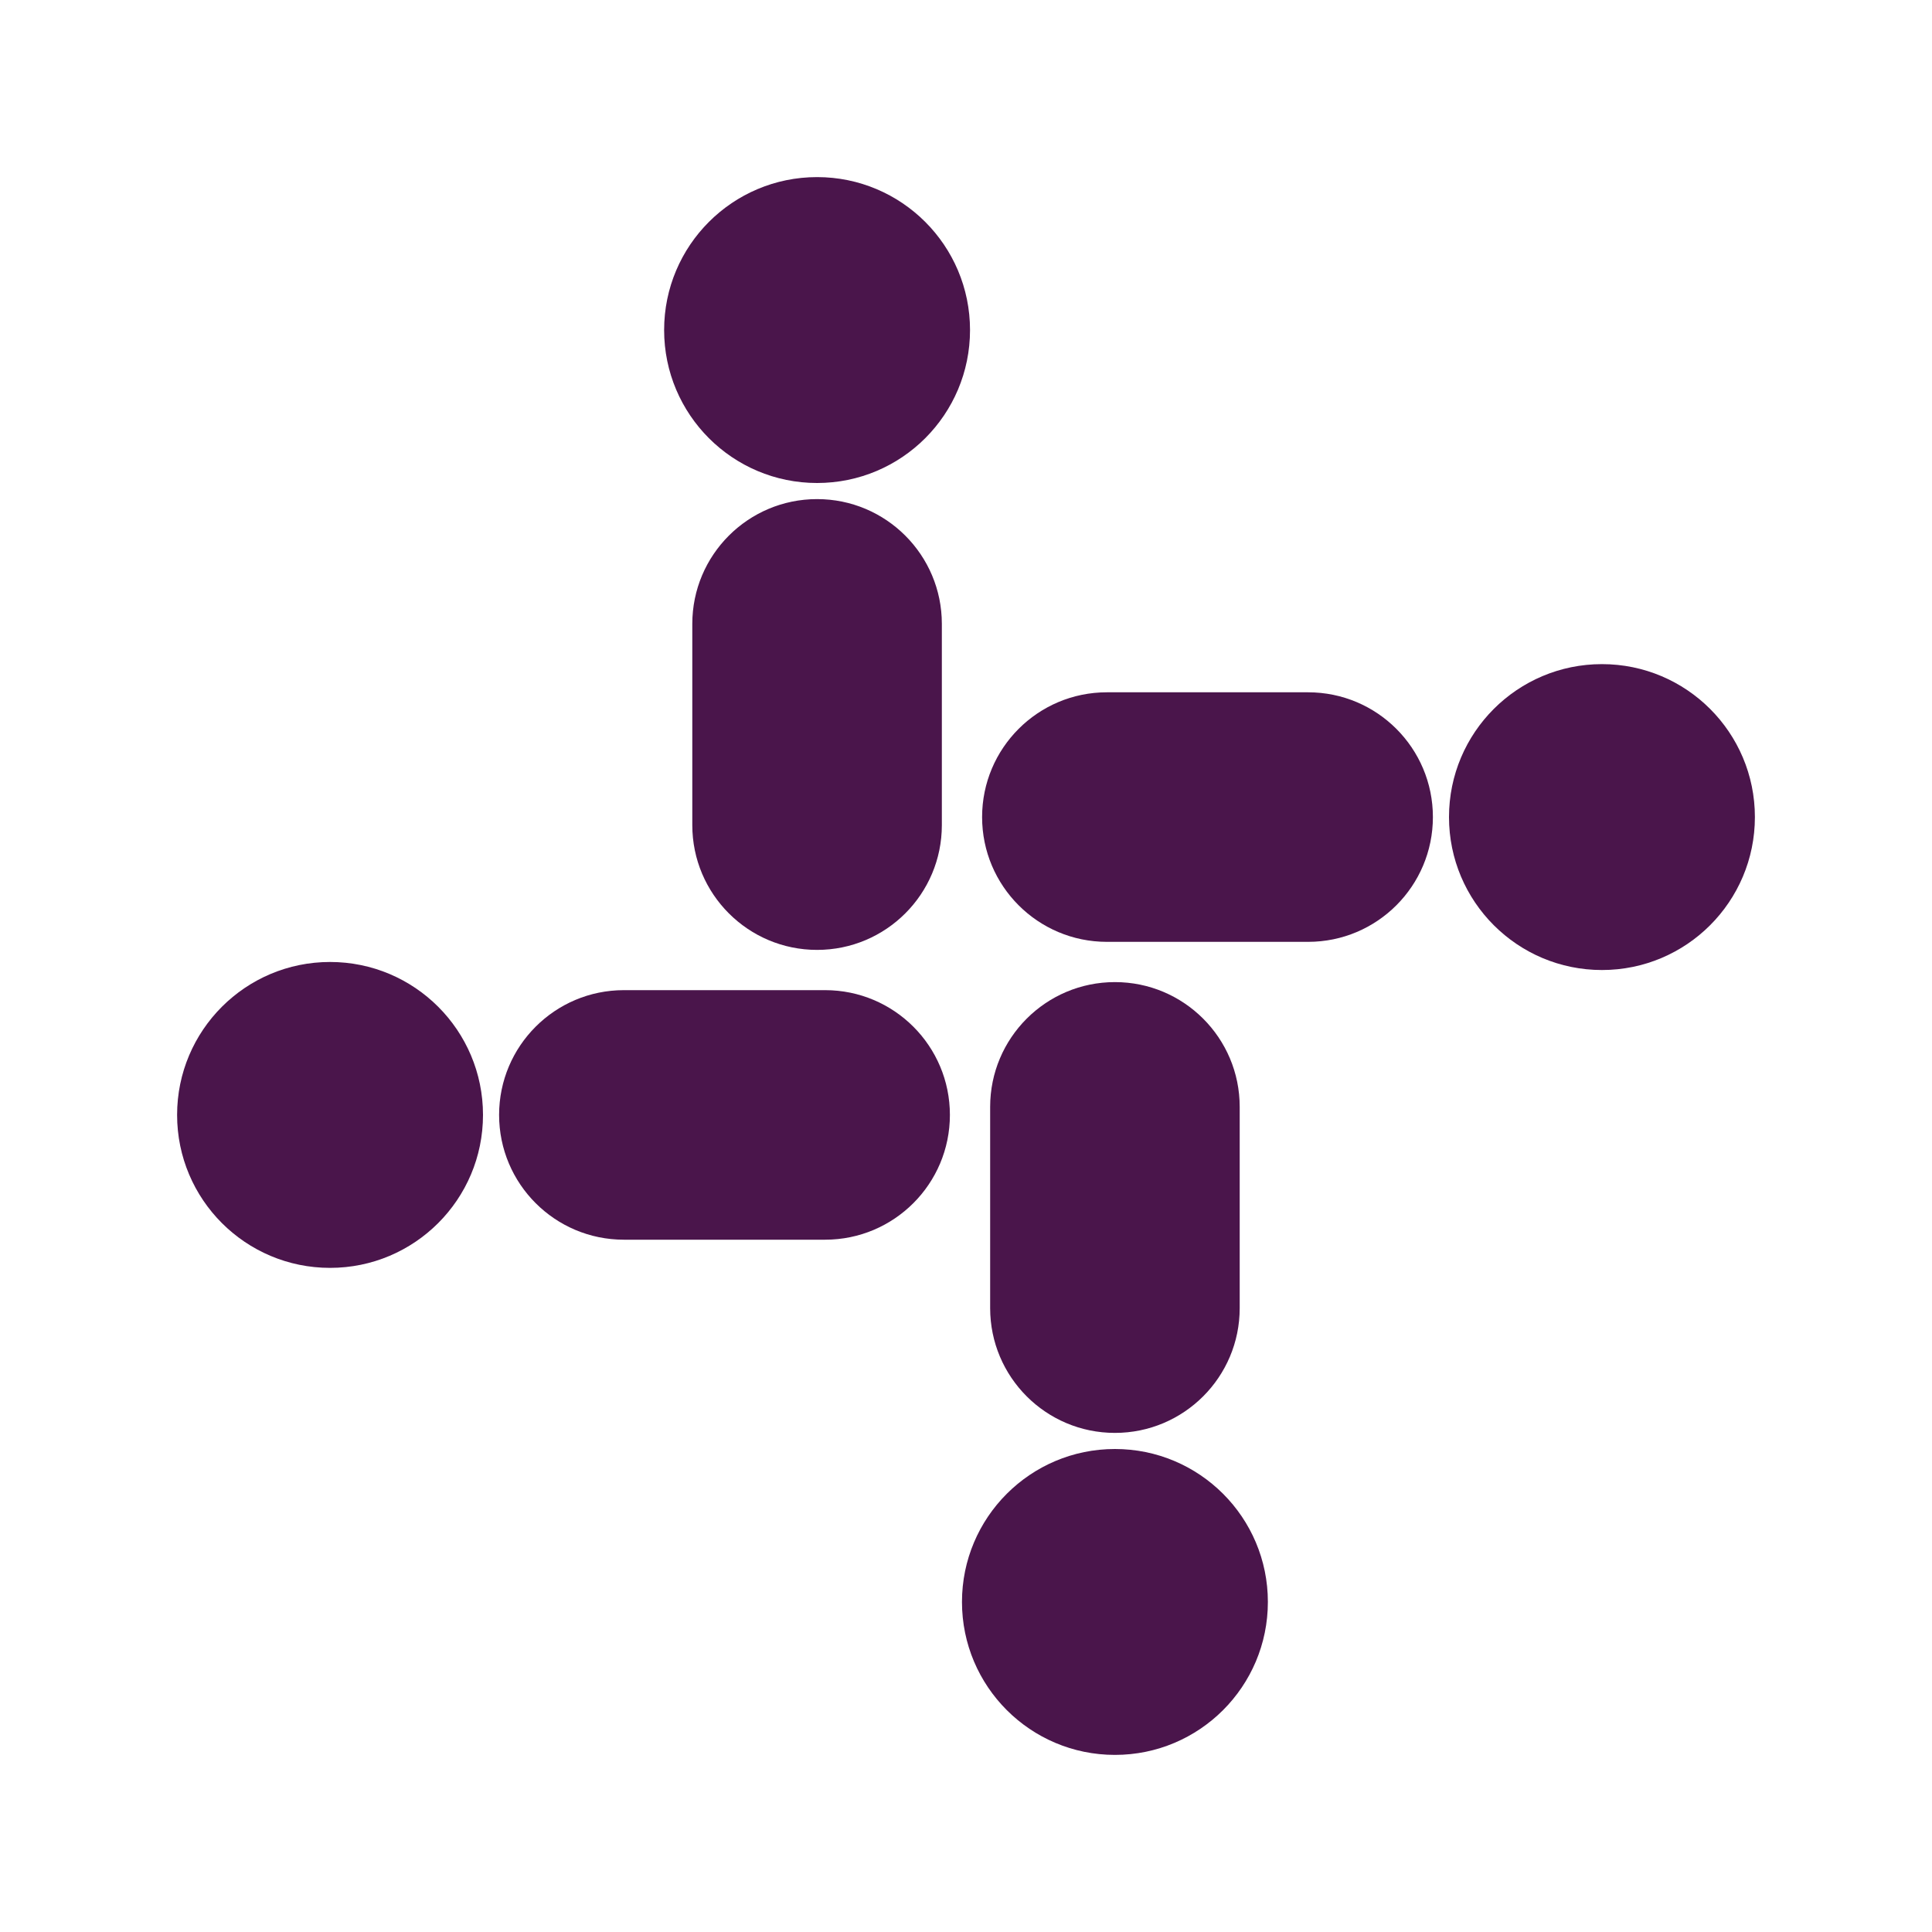
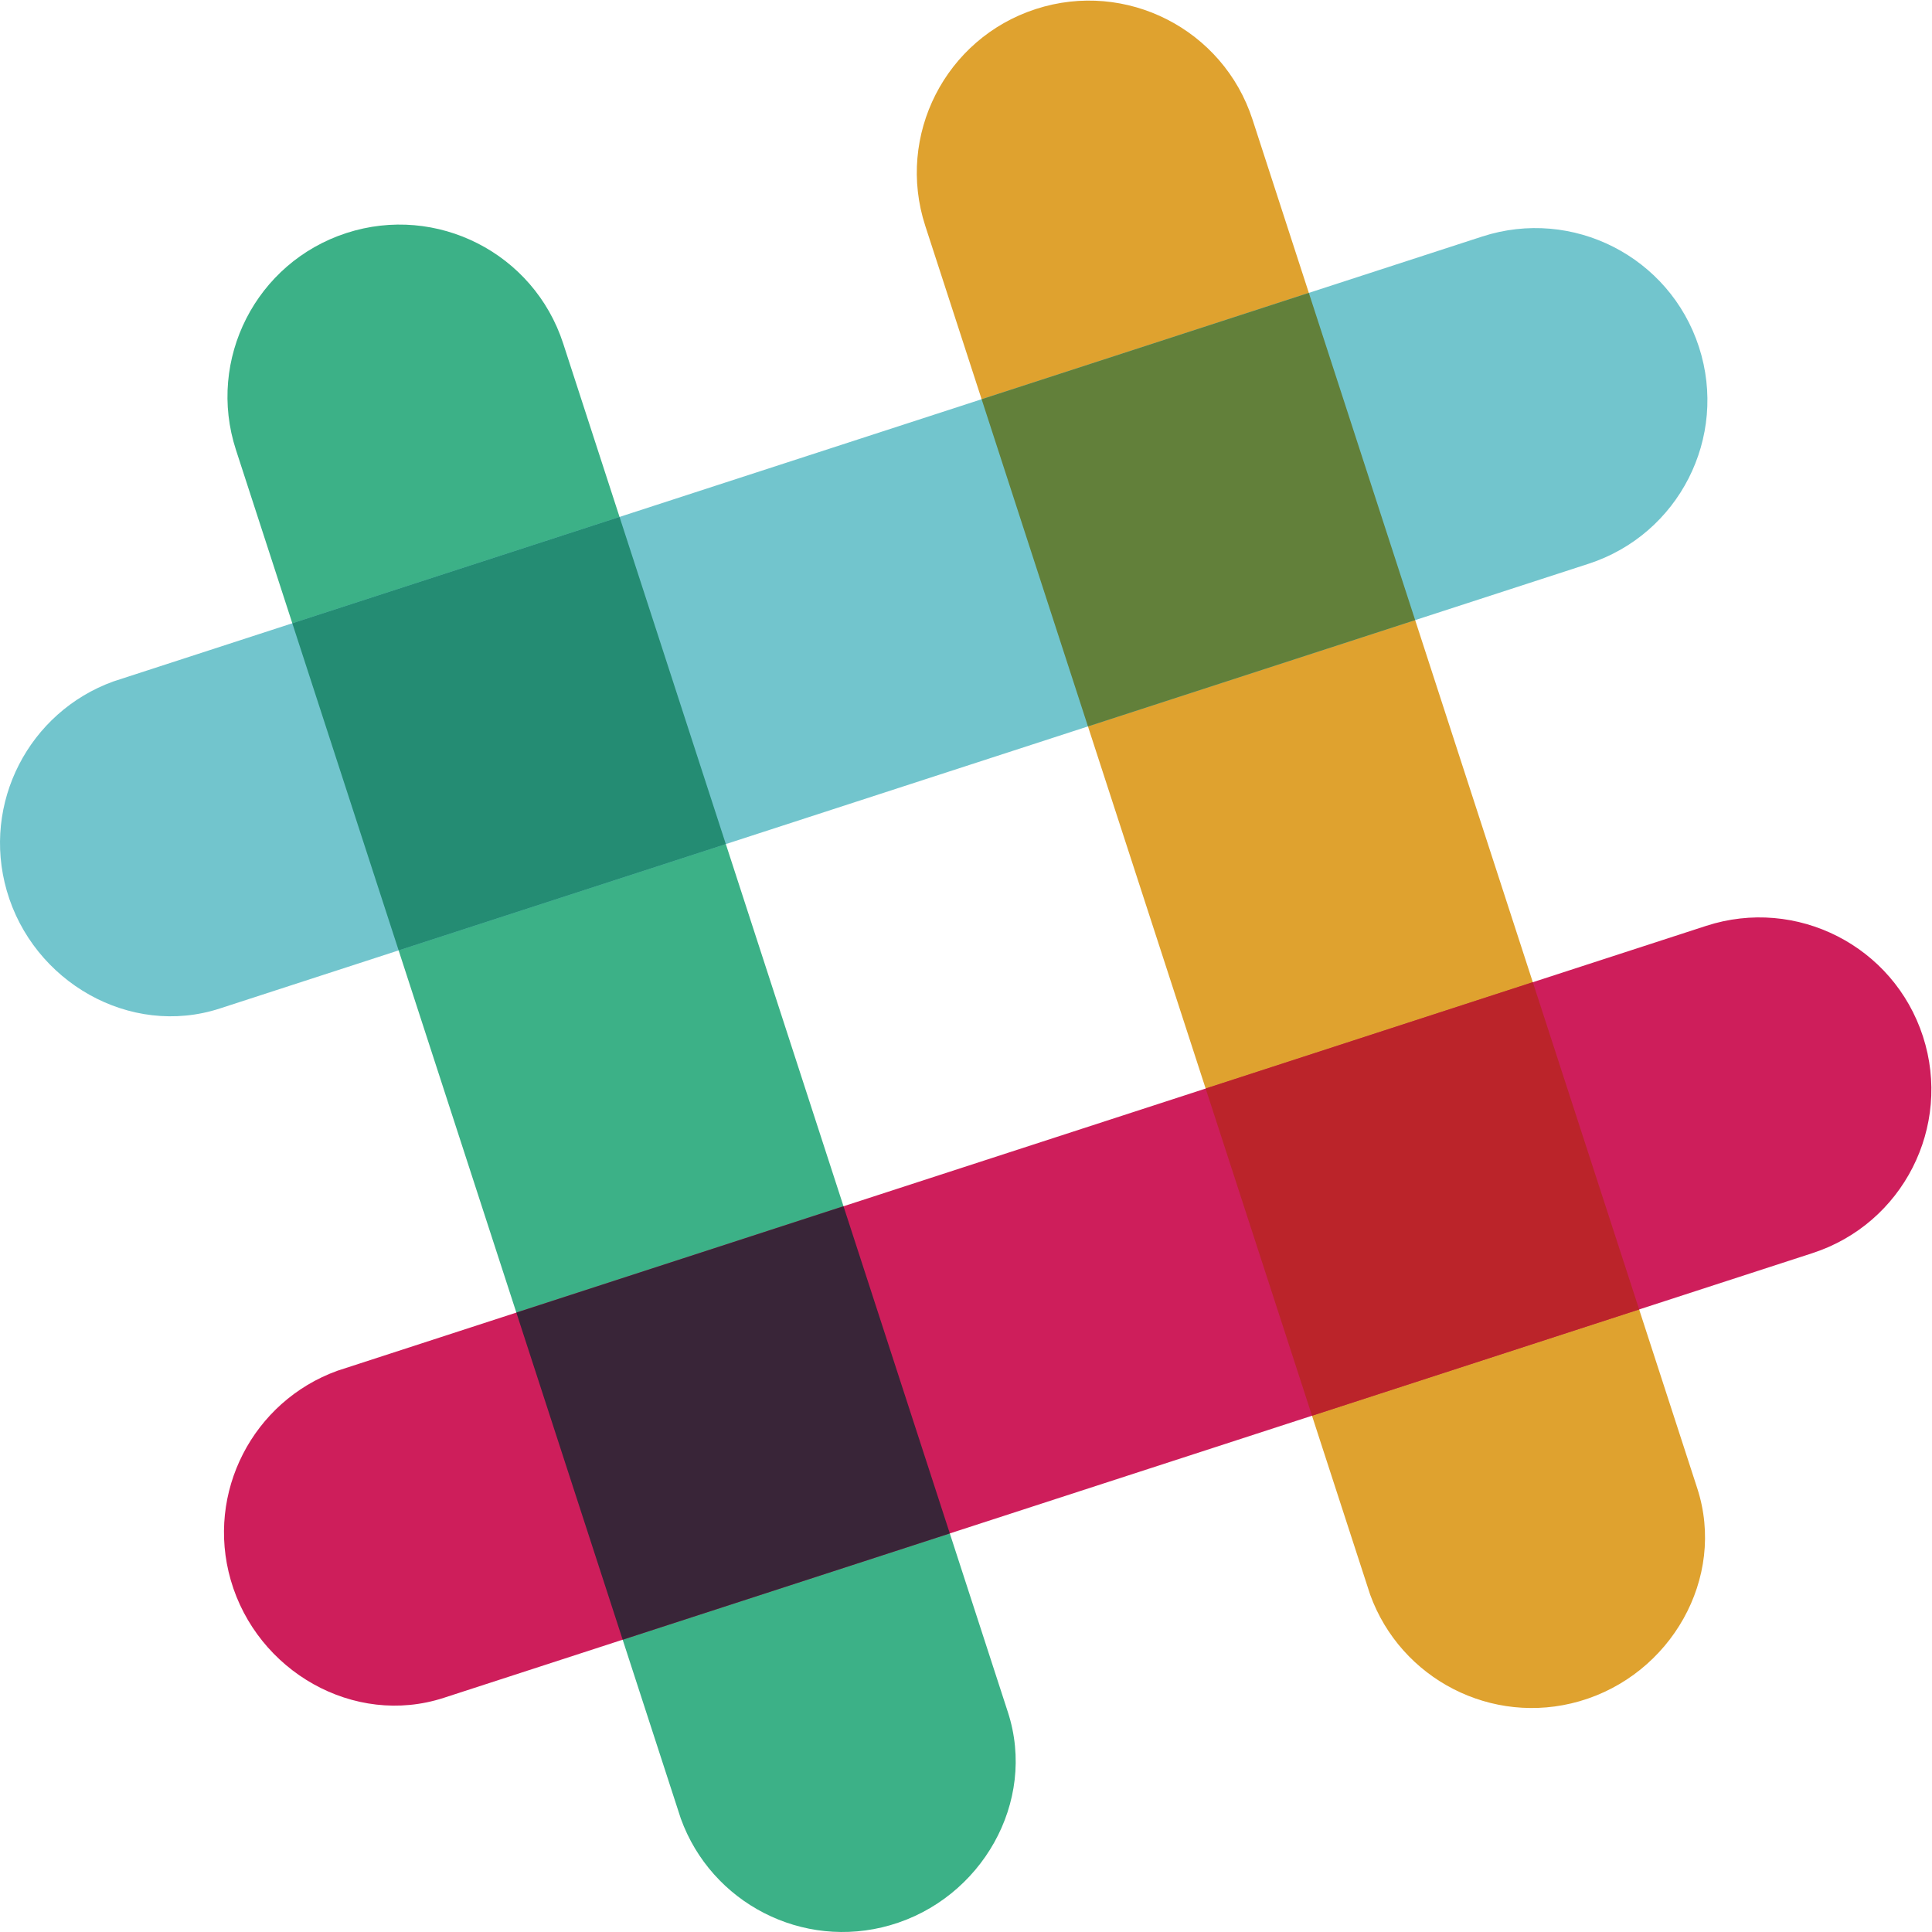
- <svg xmlns="http://www.w3.org/2000/svg" role="img" viewBox="0 0 24 24">
-   <g fill="#4A154B">
-     <rect x="8.6" y="6.2" width="3.1" height="5.6" rx="1.55" />
-     <circle cx="10.15" cy="4.1" r="1.9" />
-     <rect x="12.3" y="12.2" width="3.1" height="5.6" rx="1.55" />
-     <circle cx="13.85" cy="19.9" r="1.9" />
-     <rect x="6.2" y="12.3" width="5.6" height="3.1" rx="1.55" />
-     <circle cx="4.1" cy="13.85" r="1.9" />
-     <rect x="12.2" y="8.6" width="5.6" height="3.1" rx="1.55" />
-     <circle cx="19.9" cy="10.15" r="1.9" />
-   </g>
+ <svg xmlns="http://www.w3.org/2000/svg" width="2500" height="2500" viewBox="0 0 256 256" preserveAspectRatio="xMidYMid">
+   <path d="M165.964 15.838c-3.89-11.975-16.752-18.528-28.725-14.636-11.975 3.89-18.528 16.752-14.636 28.725l58.947 181.365c4.048 11.187 16.132 17.473 27.732 14.135 12.1-3.483 19.475-16.334 15.614-28.217L165.964 15.838" fill="#DFA22F" />
+   <path d="M74.626 45.516C70.734 33.542 57.873 26.989 45.9 30.879 33.924 34.77 27.37 47.631 31.263 59.606l58.948 181.366c4.047 11.186 16.132 17.473 27.732 14.132 12.099-3.481 19.474-16.332 15.613-28.217L74.626 45.516" fill="#3CB187" />
+   <path d="M240.162 166.045c11.975-3.89 18.526-16.75 14.636-28.726-3.89-11.973-16.752-18.527-28.725-14.636L44.708 181.632c-11.187 4.046-17.473 16.13-14.135 27.73 3.483 12.099 16.334 19.475 28.217 15.614l181.372-58.93" fill="#CE1E5B" />
+   <path d="M82.508 217.27l43.347-14.084-14.086-43.352-43.35 14.09 14.089 43.347" fill="#392538" />
+   <path d="M173.847 187.591c16.388-5.323 31.62-10.273 43.348-14.084l-14.088-43.36-43.35 14.09 14.09 43.354" fill="#BB242A" />
+   <path d="M210.484 74.706c11.974-3.89 18.527-16.751 14.637-28.727-3.89-11.973-16.752-18.526-28.727-14.636L15.028 90.293C3.842 94.337-2.445 106.422.896 118.022c3.481 12.098 16.332 19.474 28.217 15.613l181.371-58.93" fill="#72C5CD" />
+   <path d="M52.822 125.933c11.805-3.836 27.025-8.782 43.354-14.086-5.323-16.39-10.273-31.622-14.084-43.352l-43.36 14.092 14.09 43.346" fill="#248C73" />
+   <path d="M144.16 96.256l43.356-14.088a546179.21 546179.21 0 0 0-14.089-43.36L130.07 52.9l14.09 43.356" fill="#62803A" />
</svg>
